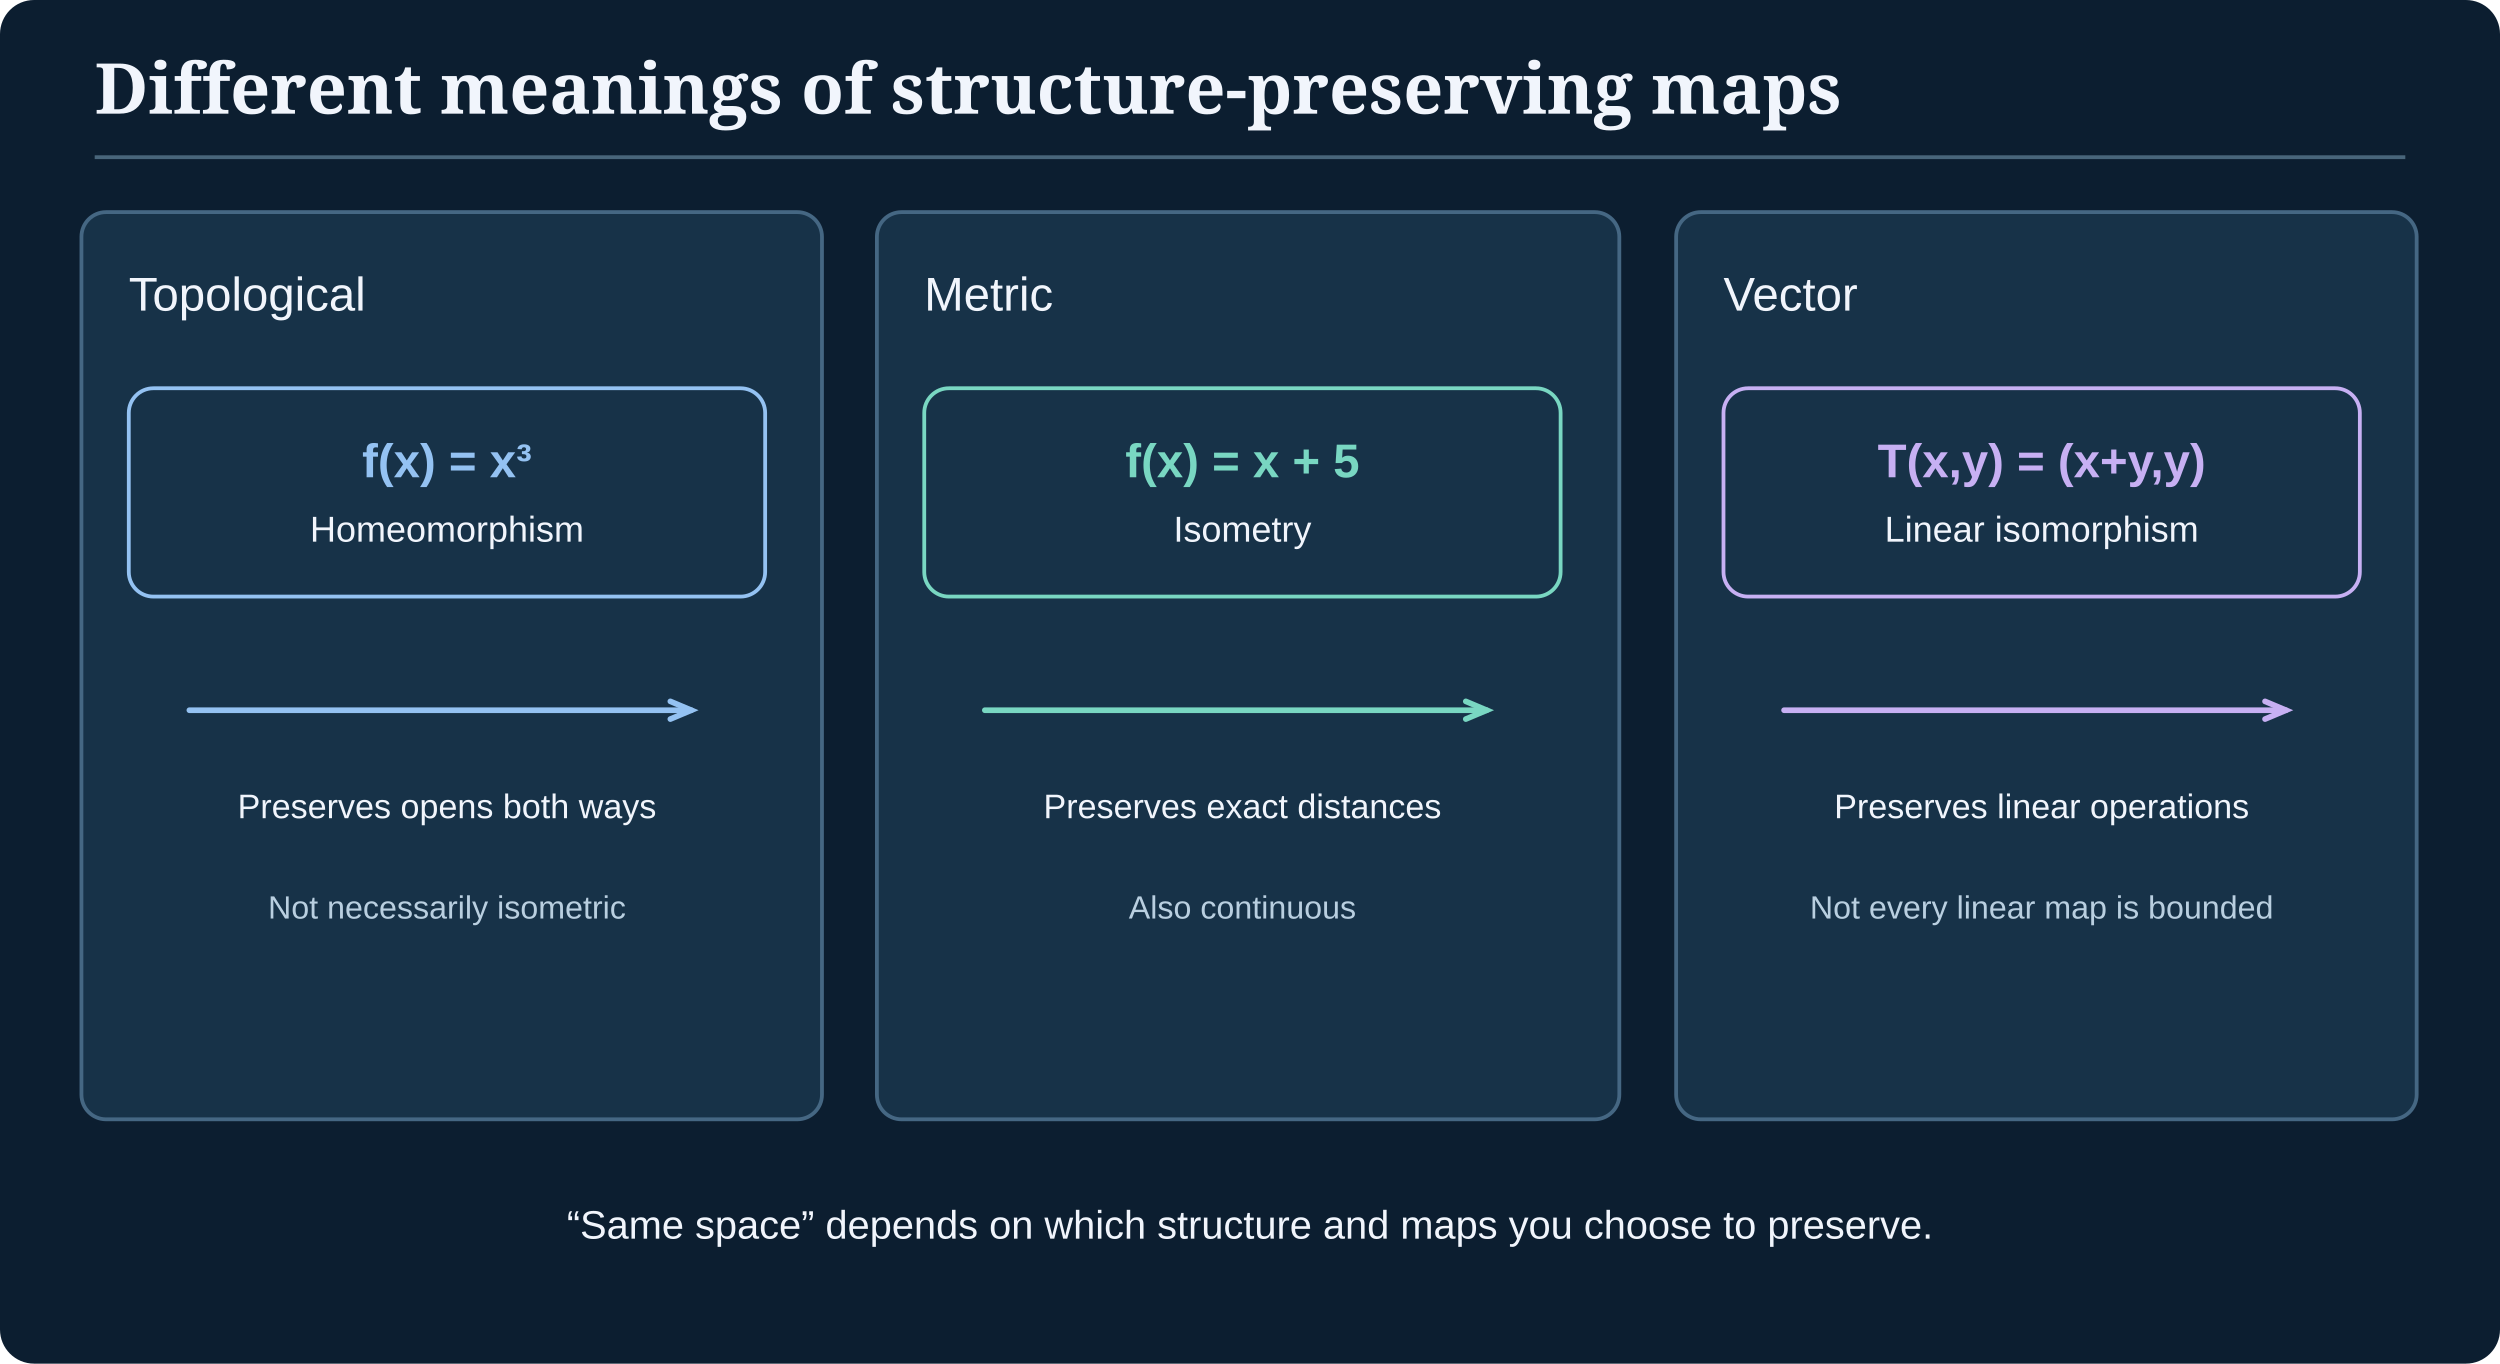
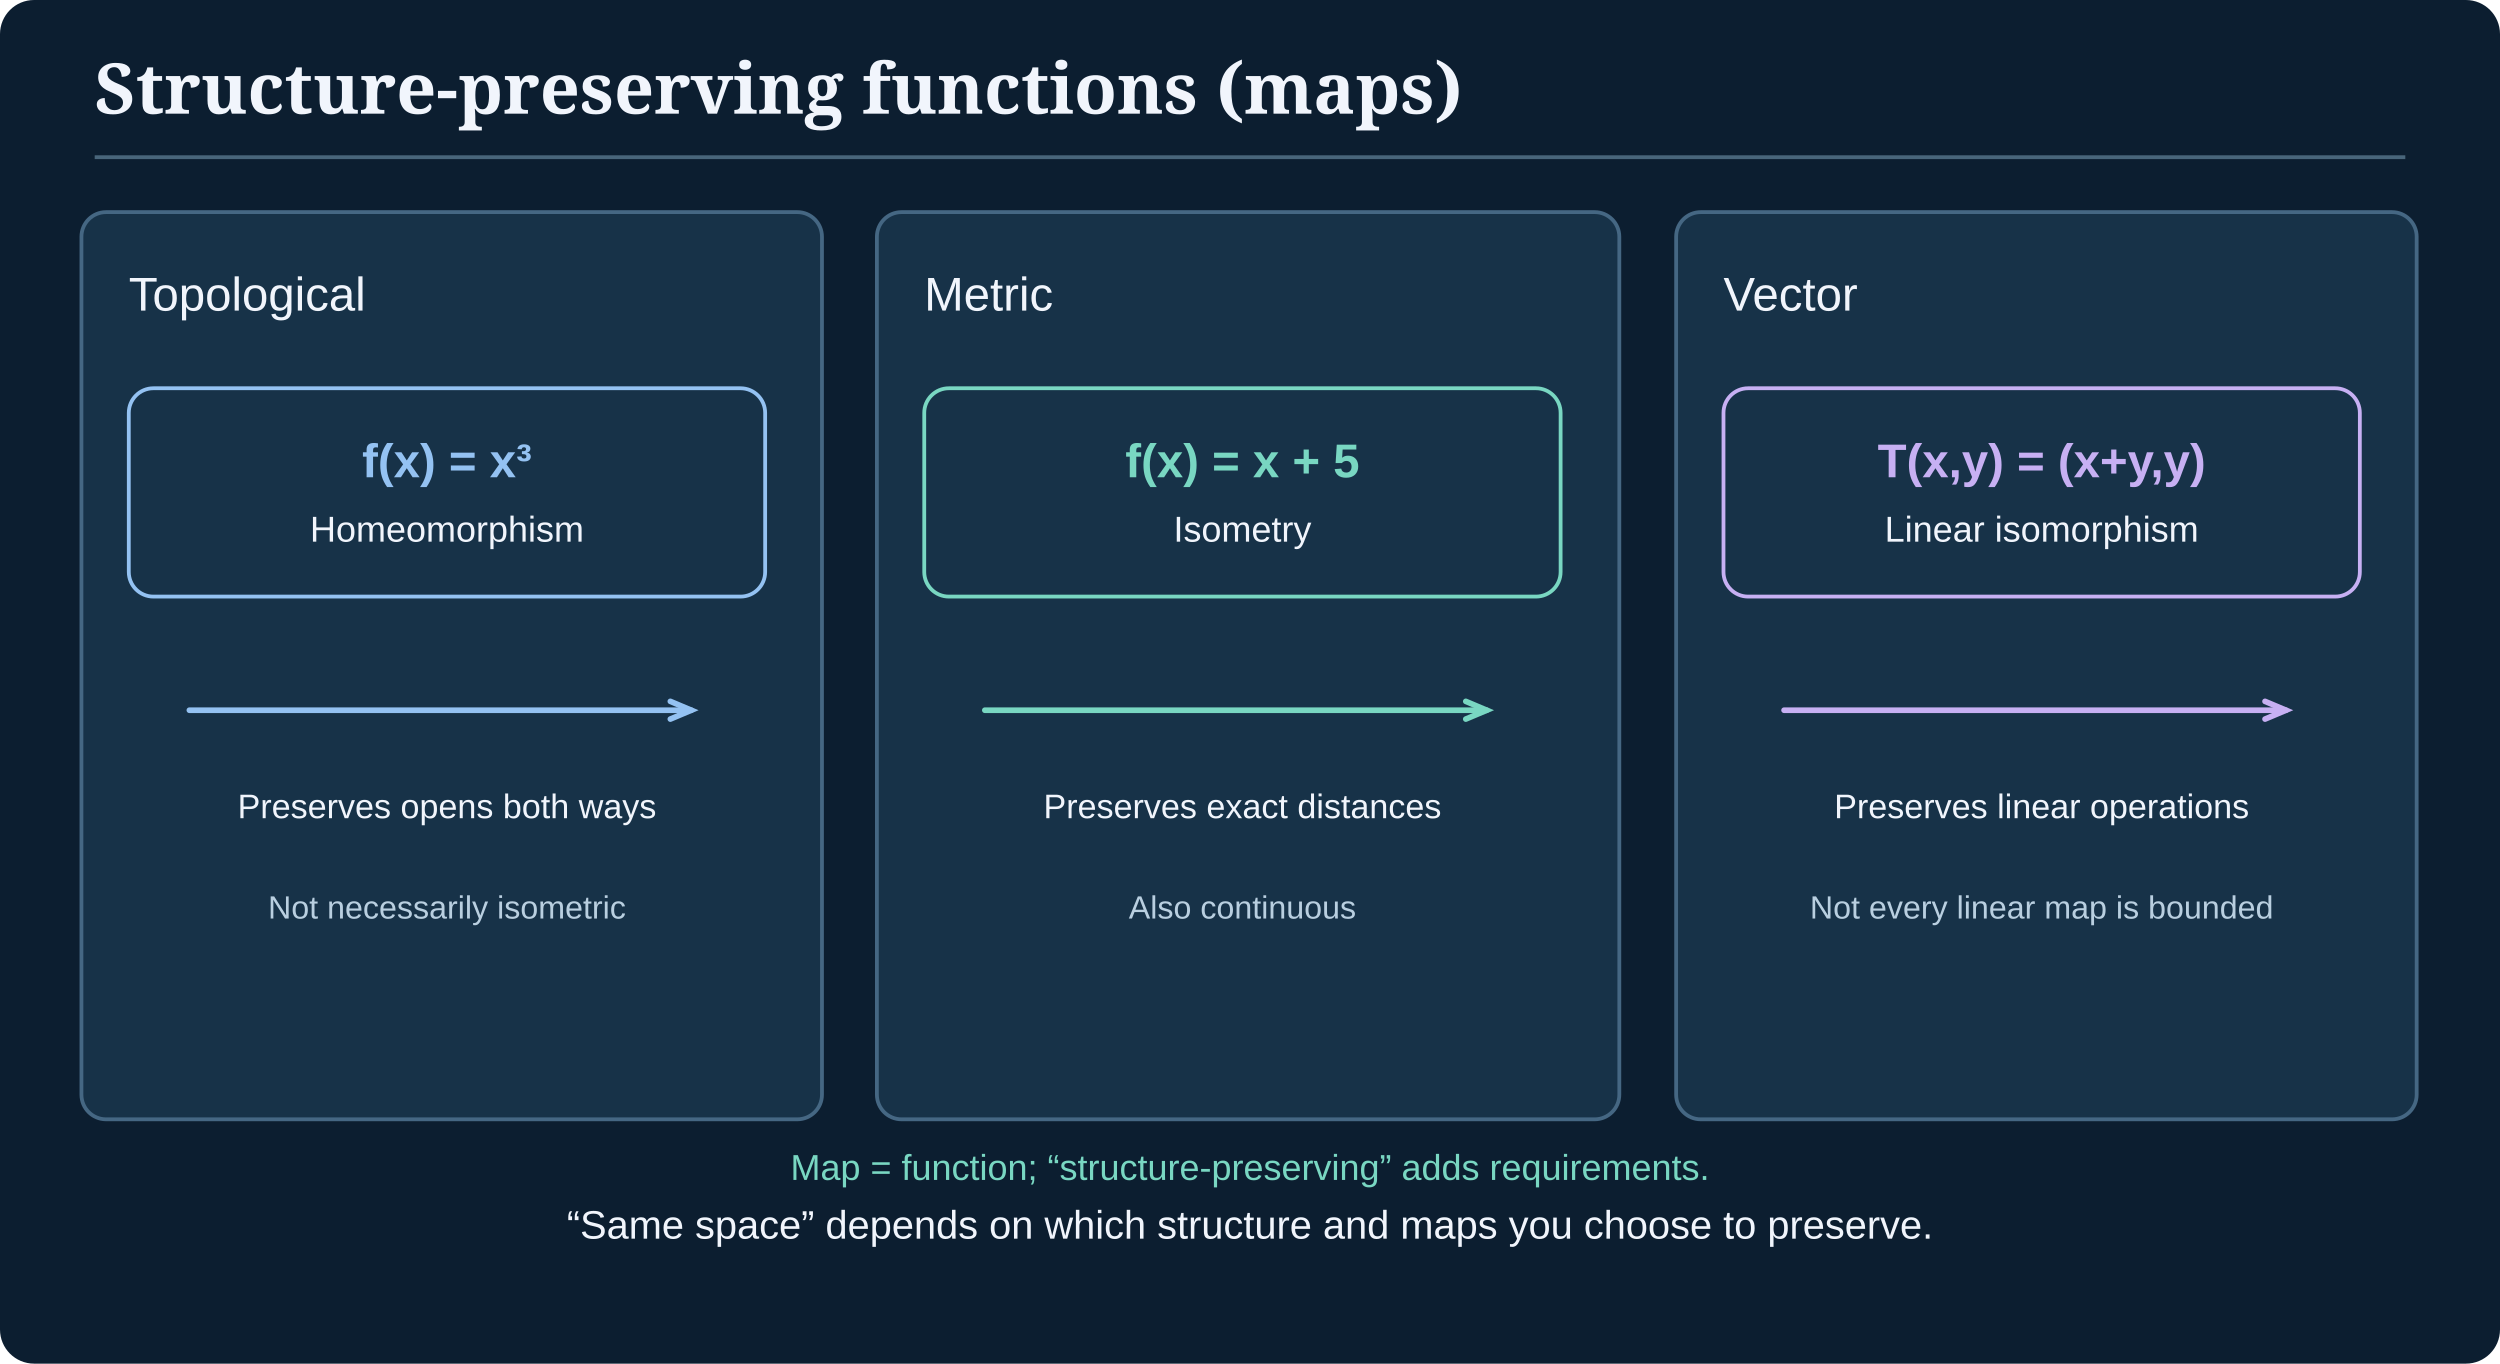
<svg xmlns="http://www.w3.org/2000/svg" viewBox="0 0 1320 720" role="img" aria-labelledby="title desc">
  <rect width="1320" height="720" rx="18" fill="#0C1E30" />
-   <text x="50" y="60" font-family="Georgia,serif" font-size="37" font-weight="bold" fill="#F1F5FC">Different meanings of structure-preserving maps</text>
+   <text x="50" y="60" font-family="Georgia,serif" font-size="37" font-weight="bold" fill="#F1F5FC">Structure-preserving functions (maps)</text>
  <line x1="50" y1="83" x2="1270" y2="83" stroke="#48657A" stroke-width="2" />
  <rect x="43" y="112" width="391" height="479" rx="13" stroke="#456783" stroke-width="2" fill="#173248" />
  <rect x="463" y="112" width="392" height="479" rx="13" stroke="#456783" stroke-width="2" fill="#173248" />
  <rect x="885" y="112" width="391" height="479" rx="13" stroke="#456783" stroke-width="2" fill="#173248" />
  <text x="68" y="164" font-family="Arial,sans-serif" font-size="25" fill="#F1F5FC" font-weight="normal" text-anchor="start">Topological</text>
  <rect x="68" y="205" width="336" height="110" rx="13" stroke="#94C2F2" stroke-width="2" fill="#173248" />
  <text x="236" y="252" font-family="Arial,sans-serif" font-size="25" fill="#94C2F2" font-weight="bold" text-anchor="middle">f(x) = x³</text>
  <text x="236" y="286" font-family="Arial,sans-serif" font-size="19" fill="#F1F5FC" font-weight="normal" text-anchor="middle">Homeomorphism</text>
  <line x1="100" y1="375" x2="365" y2="375" stroke="#94C2F2" stroke-width="3" stroke-linecap="round" />
  <path d="M353.947 379.673 L365 375 L353.947 370.327" stroke="#94C2F2" stroke-width="3" fill="none" stroke-linecap="round" />
  <text x="236" y="432" font-family="Arial,sans-serif" font-size="18" fill="#F1F5FC" font-weight="normal" text-anchor="middle">Preserves opens both ways</text>
  <text x="236" y="485" font-family="Arial,sans-serif" font-size="17" fill="#B9CFE0" font-weight="normal" text-anchor="middle">Not necessarily isometric</text>
  <text x="488" y="164" font-family="Arial,sans-serif" font-size="25" fill="#F1F5FC" font-weight="normal" text-anchor="start">Metric</text>
  <rect x="488" y="205" width="336" height="110" rx="13" stroke="#79D7C2" stroke-width="2" fill="#173248" />
  <text x="656" y="252" font-family="Arial,sans-serif" font-size="25" fill="#79D7C2" font-weight="bold" text-anchor="middle">f(x) = x + 5</text>
  <text x="656" y="286" font-family="Arial,sans-serif" font-size="19" fill="#F1F5FC" font-weight="normal" text-anchor="middle">Isometry</text>
  <line x1="520" y1="375" x2="785" y2="375" stroke="#79D7C2" stroke-width="3" stroke-linecap="round" />
  <path d="M773.947 379.673 L785 375 L773.947 370.327" stroke="#79D7C2" stroke-width="3" fill="none" stroke-linecap="round" />
  <text x="656" y="432" font-family="Arial,sans-serif" font-size="18" fill="#F1F5FC" font-weight="normal" text-anchor="middle">Preserves exact distances</text>
  <text x="656" y="485" font-family="Arial,sans-serif" font-size="17" fill="#B9CFE0" font-weight="normal" text-anchor="middle">Also continuous</text>
  <text x="910" y="164" font-family="Arial,sans-serif" font-size="25" fill="#F1F5FC" font-weight="normal" text-anchor="start">Vector</text>
  <rect x="910" y="205" width="336" height="110" rx="13" stroke="#C7B0F3" stroke-width="2" fill="#173248" />
  <text x="1078" y="252" font-family="Arial,sans-serif" font-size="25" fill="#C7B0F3" font-weight="bold" text-anchor="middle">T(x,y) = (x+y,y)</text>
  <text x="1078" y="286" font-family="Arial,sans-serif" font-size="19" fill="#F1F5FC" font-weight="normal" text-anchor="middle">Linear isomorphism</text>
  <line x1="942" y1="375" x2="1207" y2="375" stroke="#C7B0F3" stroke-width="3" stroke-linecap="round" />
  <path d="M1195.947 379.673 L1207 375 L1195.947 370.327" stroke="#C7B0F3" stroke-width="3" fill="none" stroke-linecap="round" />
  <text x="1078" y="432" font-family="Arial,sans-serif" font-size="18" fill="#F1F5FC" font-weight="normal" text-anchor="middle">Preserves linear operations</text>
  <text x="1078" y="485" font-family="Arial,sans-serif" font-size="17" fill="#B9CFE0" font-weight="normal" text-anchor="middle">Not every linear map is bounded</text>
+   <text x="660" y="623" fill="#79D7C2" font-family="Arial,sans-serif" font-size="19" text-anchor="middle">Map = function; “structure-preserving” adds requirements.</text>
  <text x="660" y="654" font-family="Arial,sans-serif" font-size="21" fill="#F1F5FC" font-weight="normal" text-anchor="middle">“Same space” depends on which structure and maps you choose to preserve.</text>
</svg>
